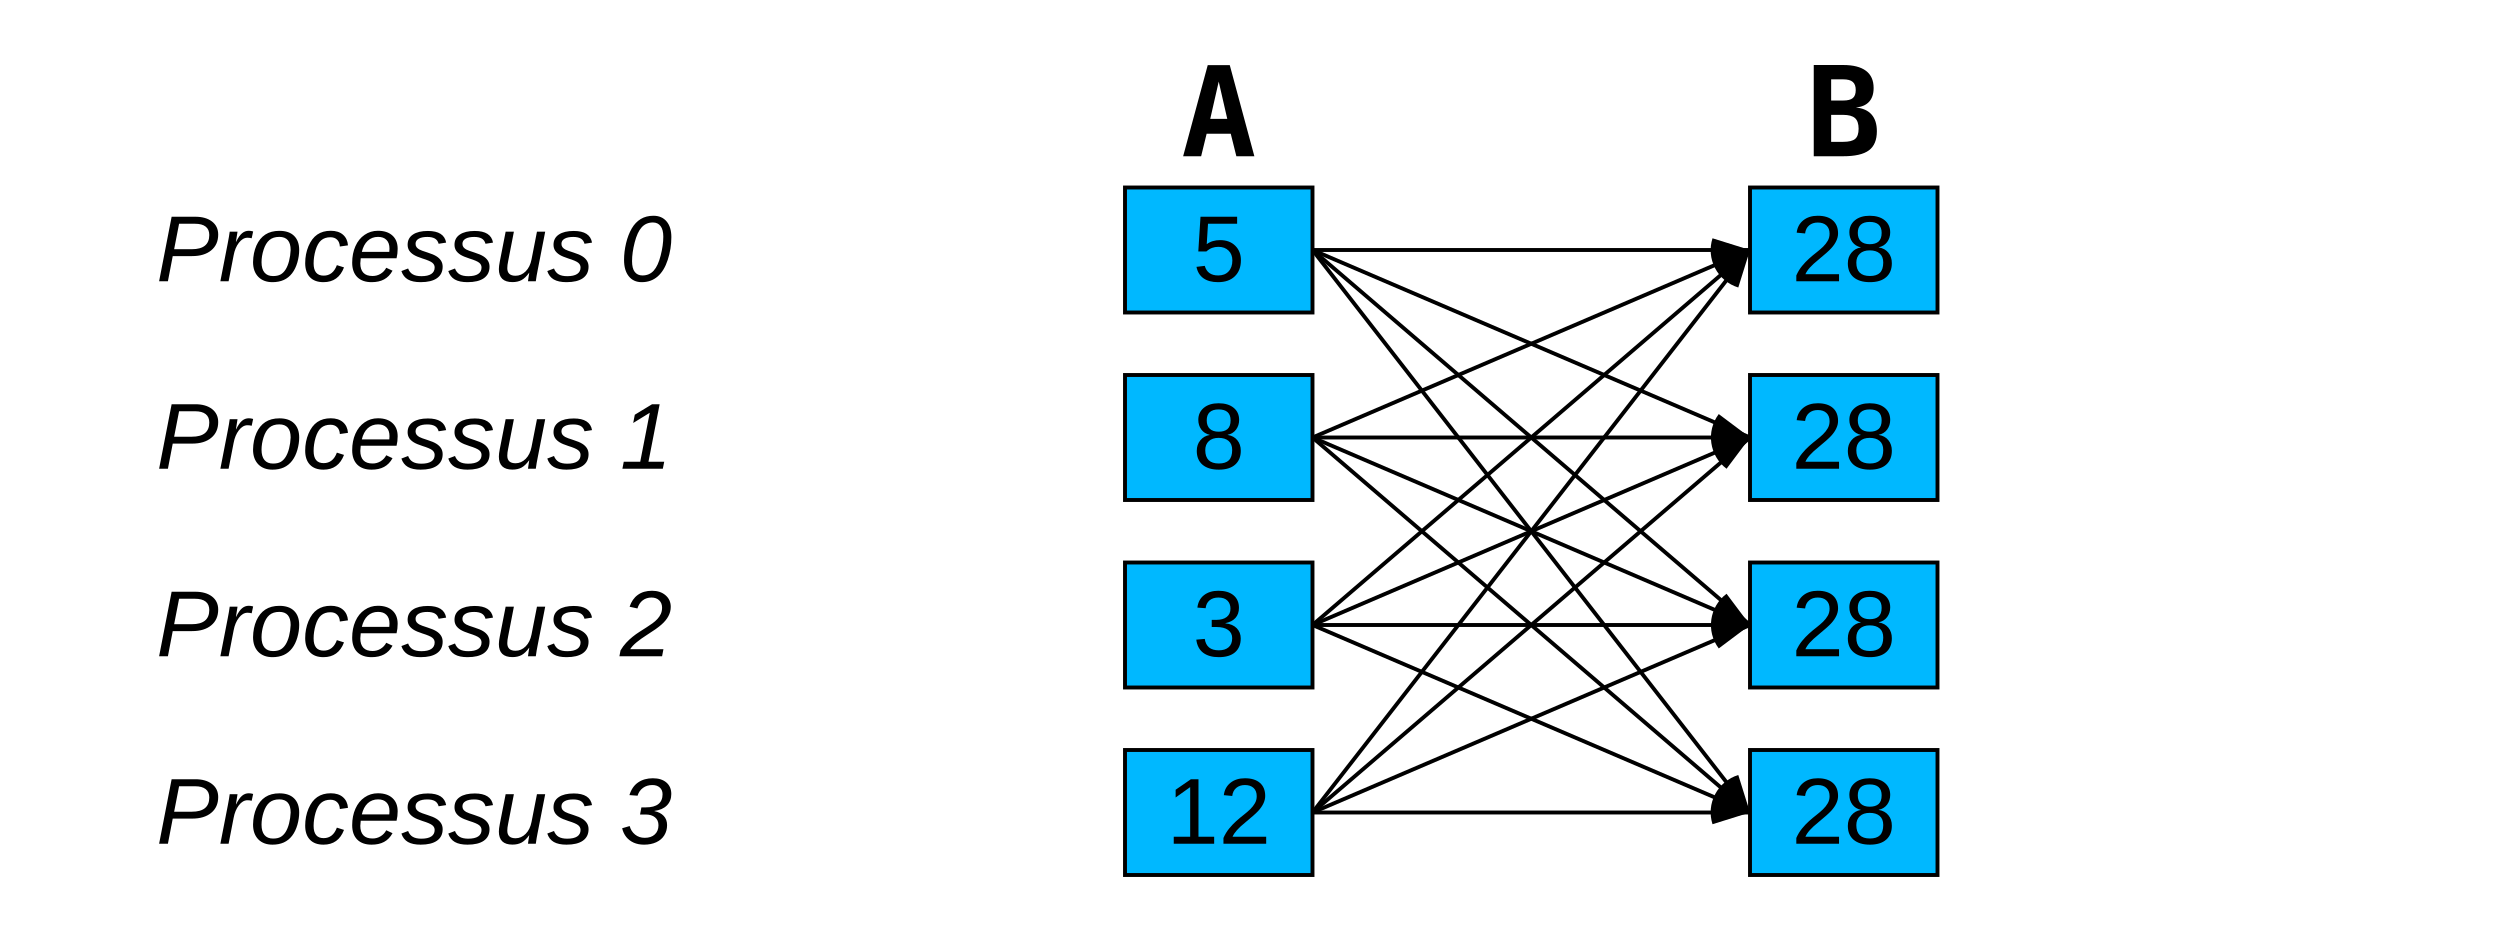
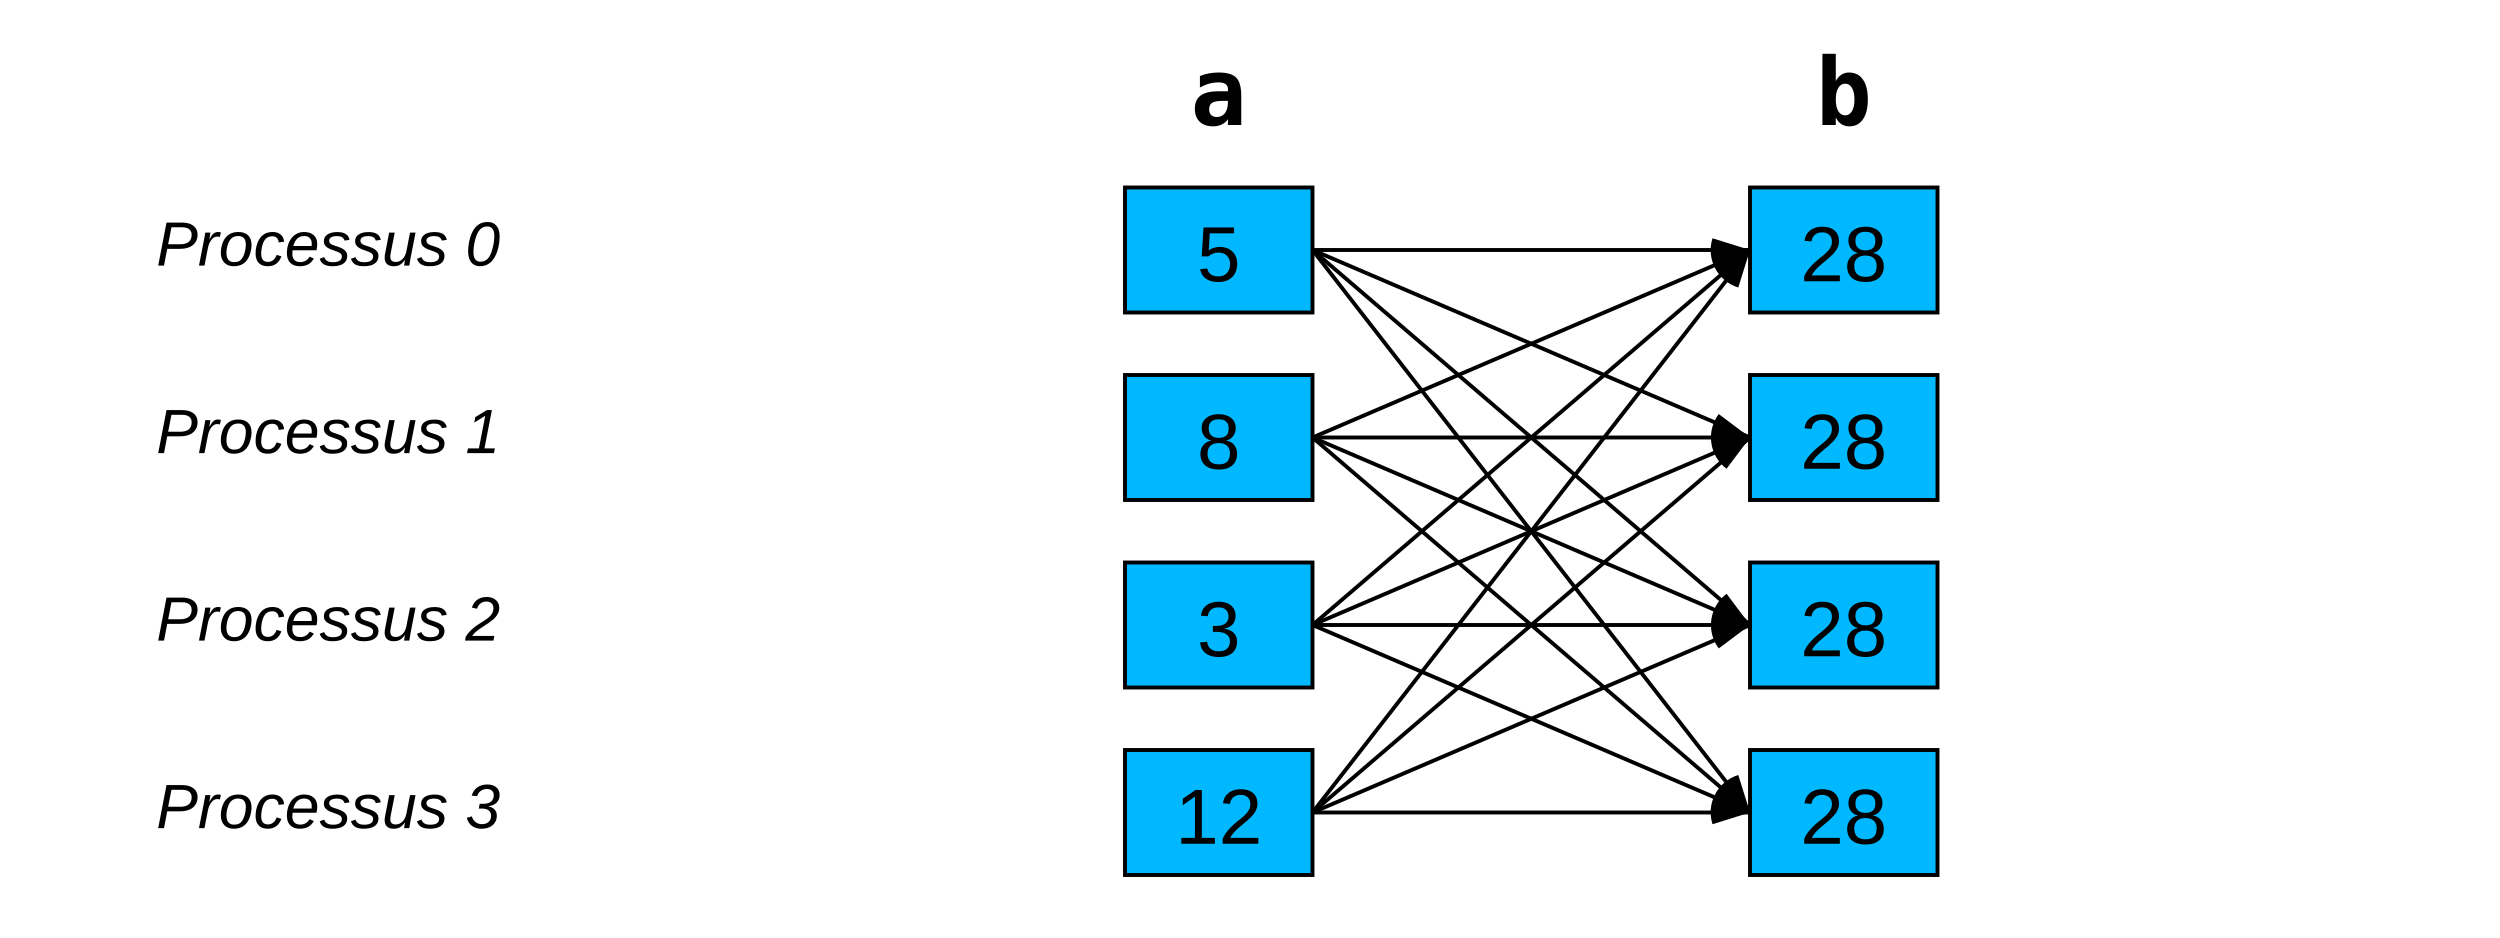
<svg xmlns="http://www.w3.org/2000/svg" viewBox="0 0 640 240">
  <style>
    .rect-bleu{fill: #00b8ff; stroke: black;}
    .debug{fill:#ff0000;}
  </style>
  <defs>
    <rect id="rectBleu" width="48" height="32" class="rect-bleu" />
  </defs>
  <rect width="100%" height="100%" fill="None" class="" />
  <g transform="translate(192 0)">
    <g transform="translate(96 0)">
      <use href="#rectBleu" y="48" />
      <use href="#rectBleu" y="96" />
      <use href="#rectBleu" y="144" />
      <use href="#rectBleu" y="192" />
    </g>
    <g transform="translate(144 16)">
      <line x1="0" x2="112" stroke="black" y1="48" y2="48" />
      <line x1="0" x2="112" stroke="black" y1="48" y2="96" />
      <line x1="0" x2="112" stroke="black" y1="48" y2="144" />
      <line x1="0" x2="112" stroke="black" y1="48" y2="192" />
      <path d="M 112 48  l -9.6 -3.0  a 10 10, 0, 0 0, 6.6 12.6 Z" />
      <line x1="0" x2="112" stroke="black" y1="96" y2="48" />
      <line x1="0" x2="112" stroke="black" y1="96" y2="96" />
      <line x1="0" x2="112" stroke="black" y1="96" y2="144" />
      <line x1="0" x2="112" stroke="black" y1="96" y2="192" />
      <path d="M 112 96  l -8.0 -6.0  a 10 10, 0, 0 0, 2.0 14.0 Z" />
      <line x1="0" x2="112" stroke="black" y1="144" y2="48" />
      <line x1="0" x2="112" stroke="black" y1="144" y2="96" />
      <line x1="0" x2="112" stroke="black" y1="144" y2="144" />
      <line x1="0" x2="112" stroke="black" y1="144" y2="192" />
      <path d="M 112 144  l -6.0 -8.0  a 10 10, 0, 0 0, -2.0 14.0 Z" />
      <line x1="0" x2="112" stroke="black" y1="192" y2="48" />
      <line x1="0" x2="112" stroke="black" y1="192" y2="96" />
      <line x1="0" x2="112" stroke="black" y1="192" y2="144" />
      <line x1="0" x2="112" stroke="black" y1="192" y2="192" />
      <path d="M 112 192  l -3.0 -9.6  a 10 10, 0, 0 0, -6.6 12.6 Z" />
    </g>
    <g transform="translate(256 0)">
      <use href="#rectBleu" y="48" />
      <use href="#rectBleu" y="96" />
      <use href="#rectBleu" y="144" />
      <use href="#rectBleu" y="192" />
    </g>
-     <g transform="translate(200 40)" text-anchor="middle" font-family="monospace" font-size="32" font-weight="bold">
-       <text x="-80">A</text>
-       <text x="80">B</text>
+     <g transform="translate(200 32)" text-anchor="middle" font-family="monospace" font-size="24" font-weight="bold">
+       <text x="-80">a</text>
+       <text x="80">b</text>
    </g>
-     <g transform="translate(-152 24)" alignment-baseline="middle" font-family="Arial" font-size="24" font-style="italic">
+     <g transform="translate(-152 20)" alignment-baseline="middle" font-family="Arial" font-size="16" font-style="italic">
      <text y="48">Processus 0</text>
      <text y="96">Processus 1</text>
      <text y="144">Processus 2</text>
      <text y="192">Processus 3</text>
    </g>
-     <g transform="translate(120 24)" alignment-baseline="middle" text-anchor="middle" font-family="Arial" font-size="24">
+     <g transform="translate(120 24)" alignment-baseline="middle" text-anchor="middle" font-family="Arial" font-size="20">
      <text y="48">5</text>
      <text y="96">8</text>
      <text y="144">3</text>
      <text y="192">12</text>
    </g>
-     <g transform="translate(280 24)" alignment-baseline="middle" text-anchor="middle" font-family="Arial" font-size="24">
+     <g transform="translate(280 24)" alignment-baseline="middle" text-anchor="middle" font-family="Arial" font-size="20">
      <text y="48">28</text>
      <text y="96">28</text>
      <text y="144">28</text>
      <text y="192">28</text>
    </g>
  </g>
</svg>
